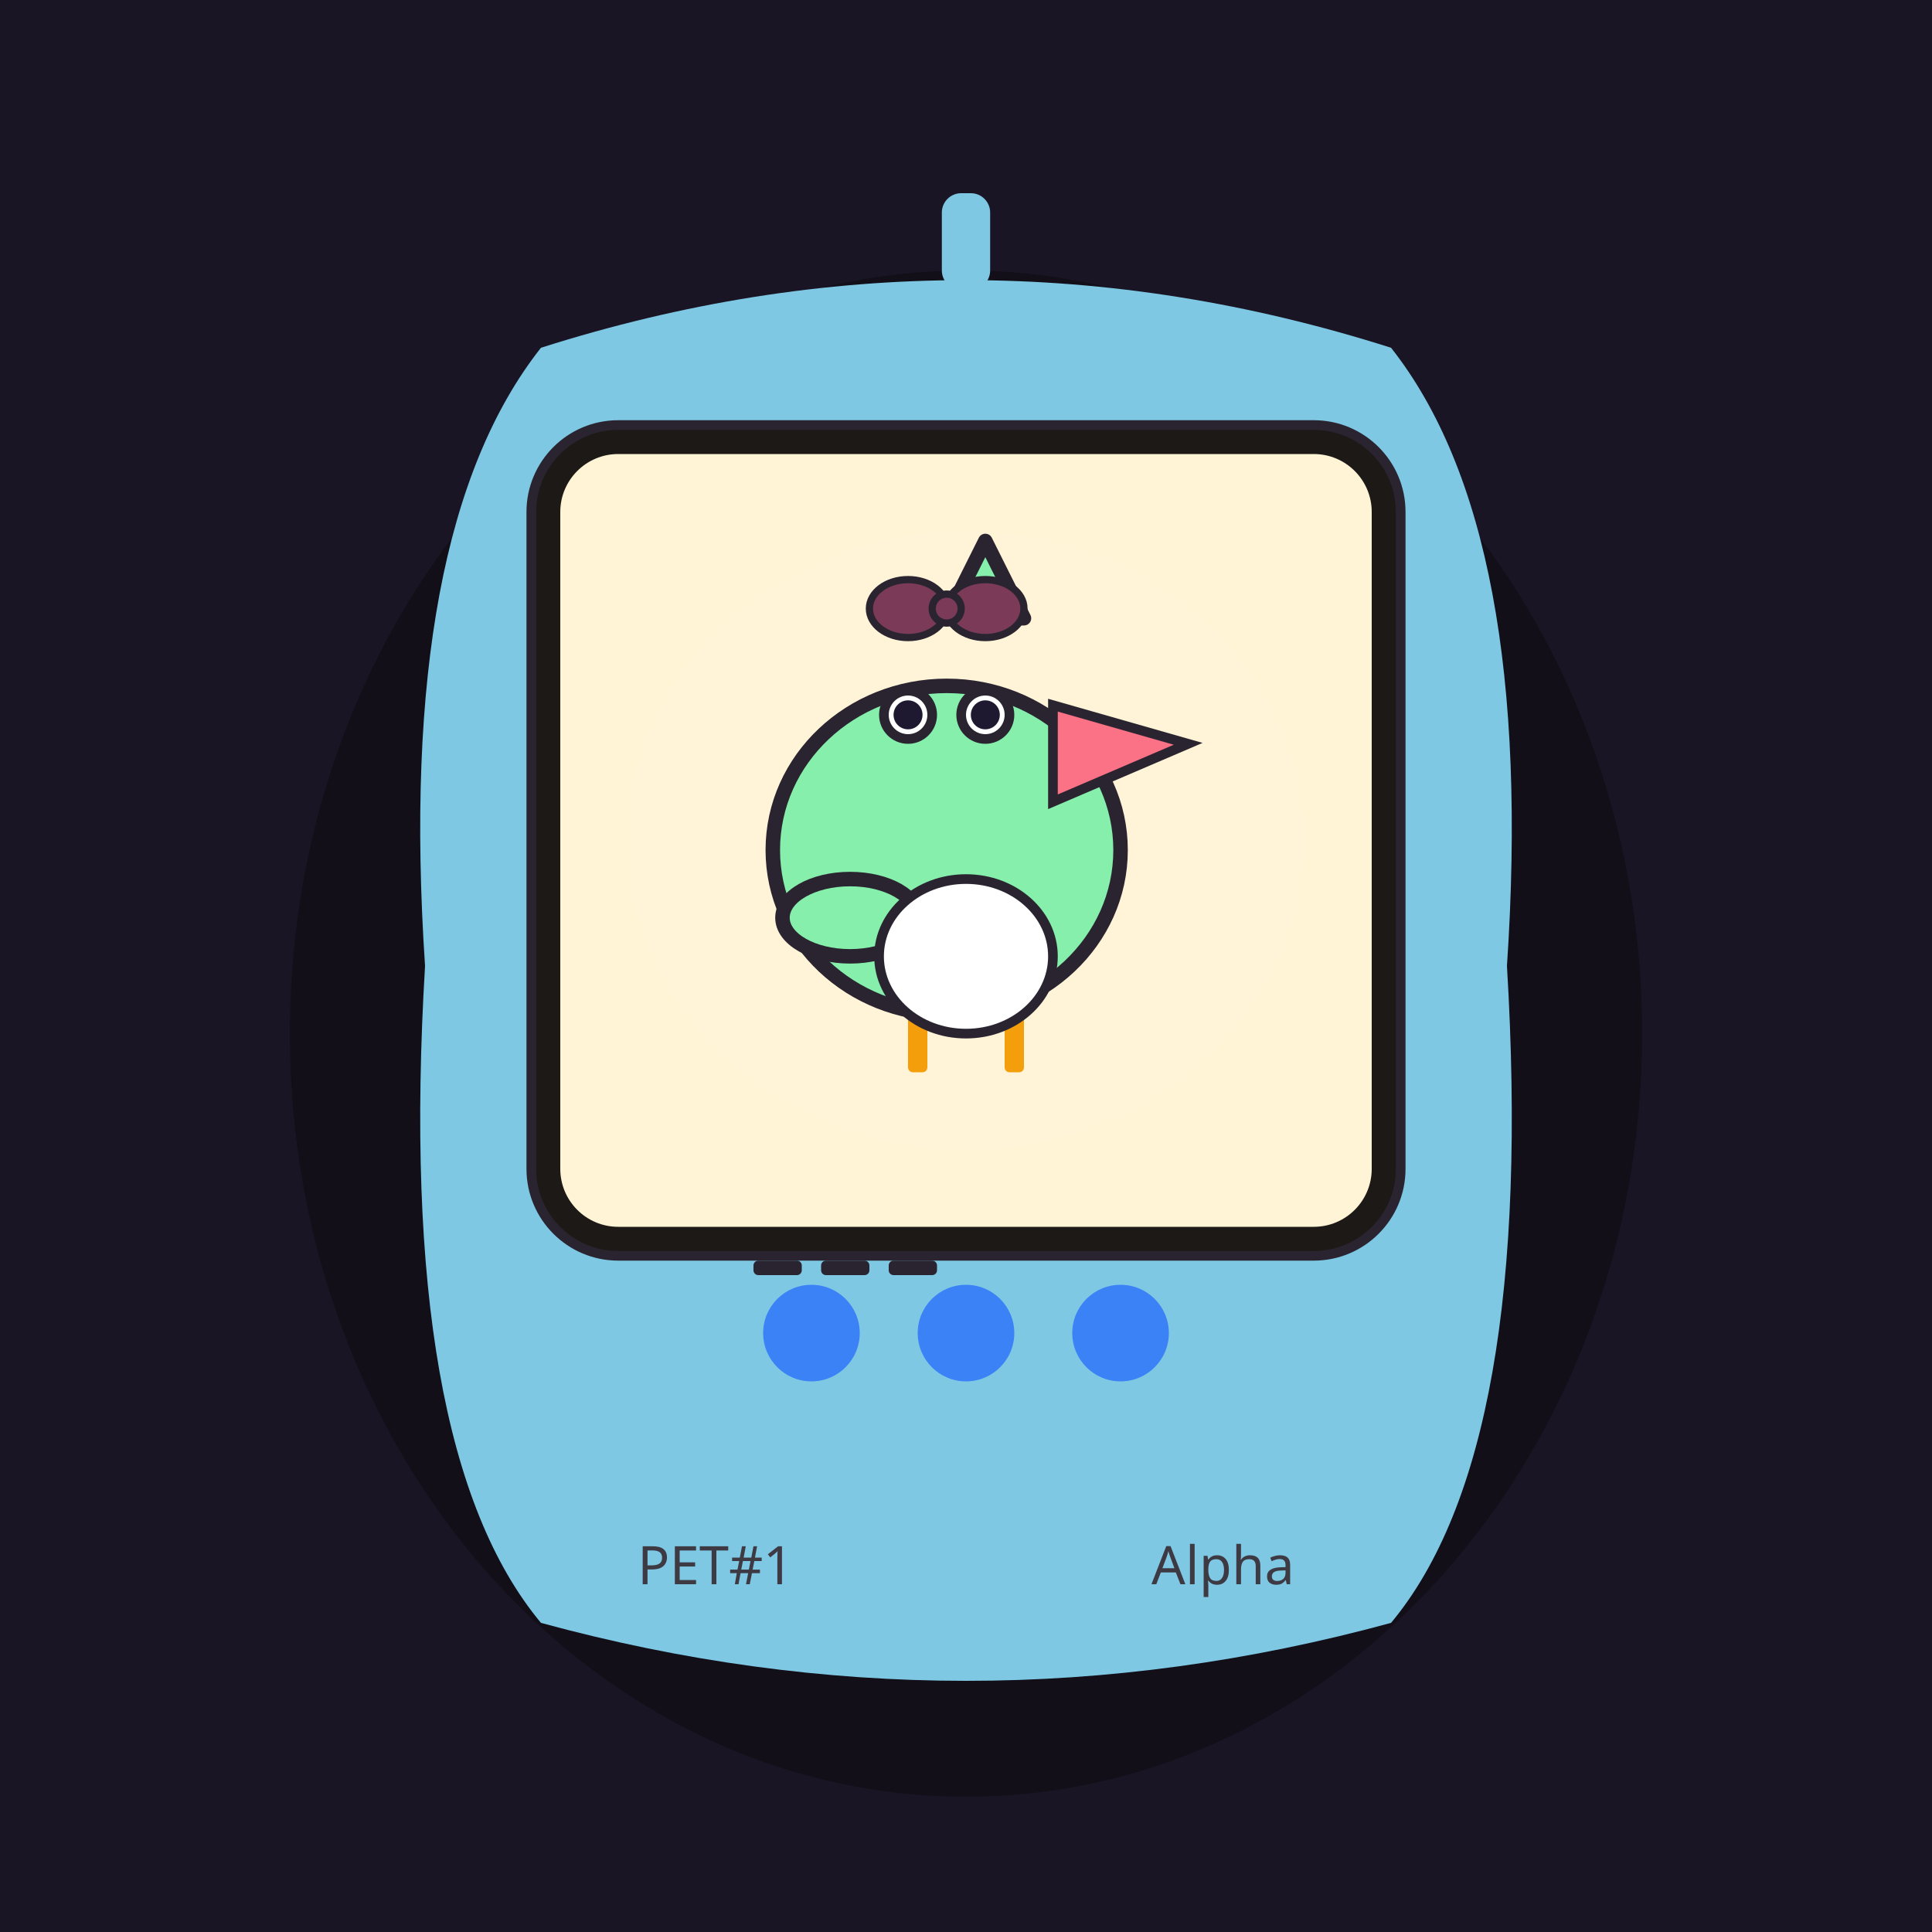
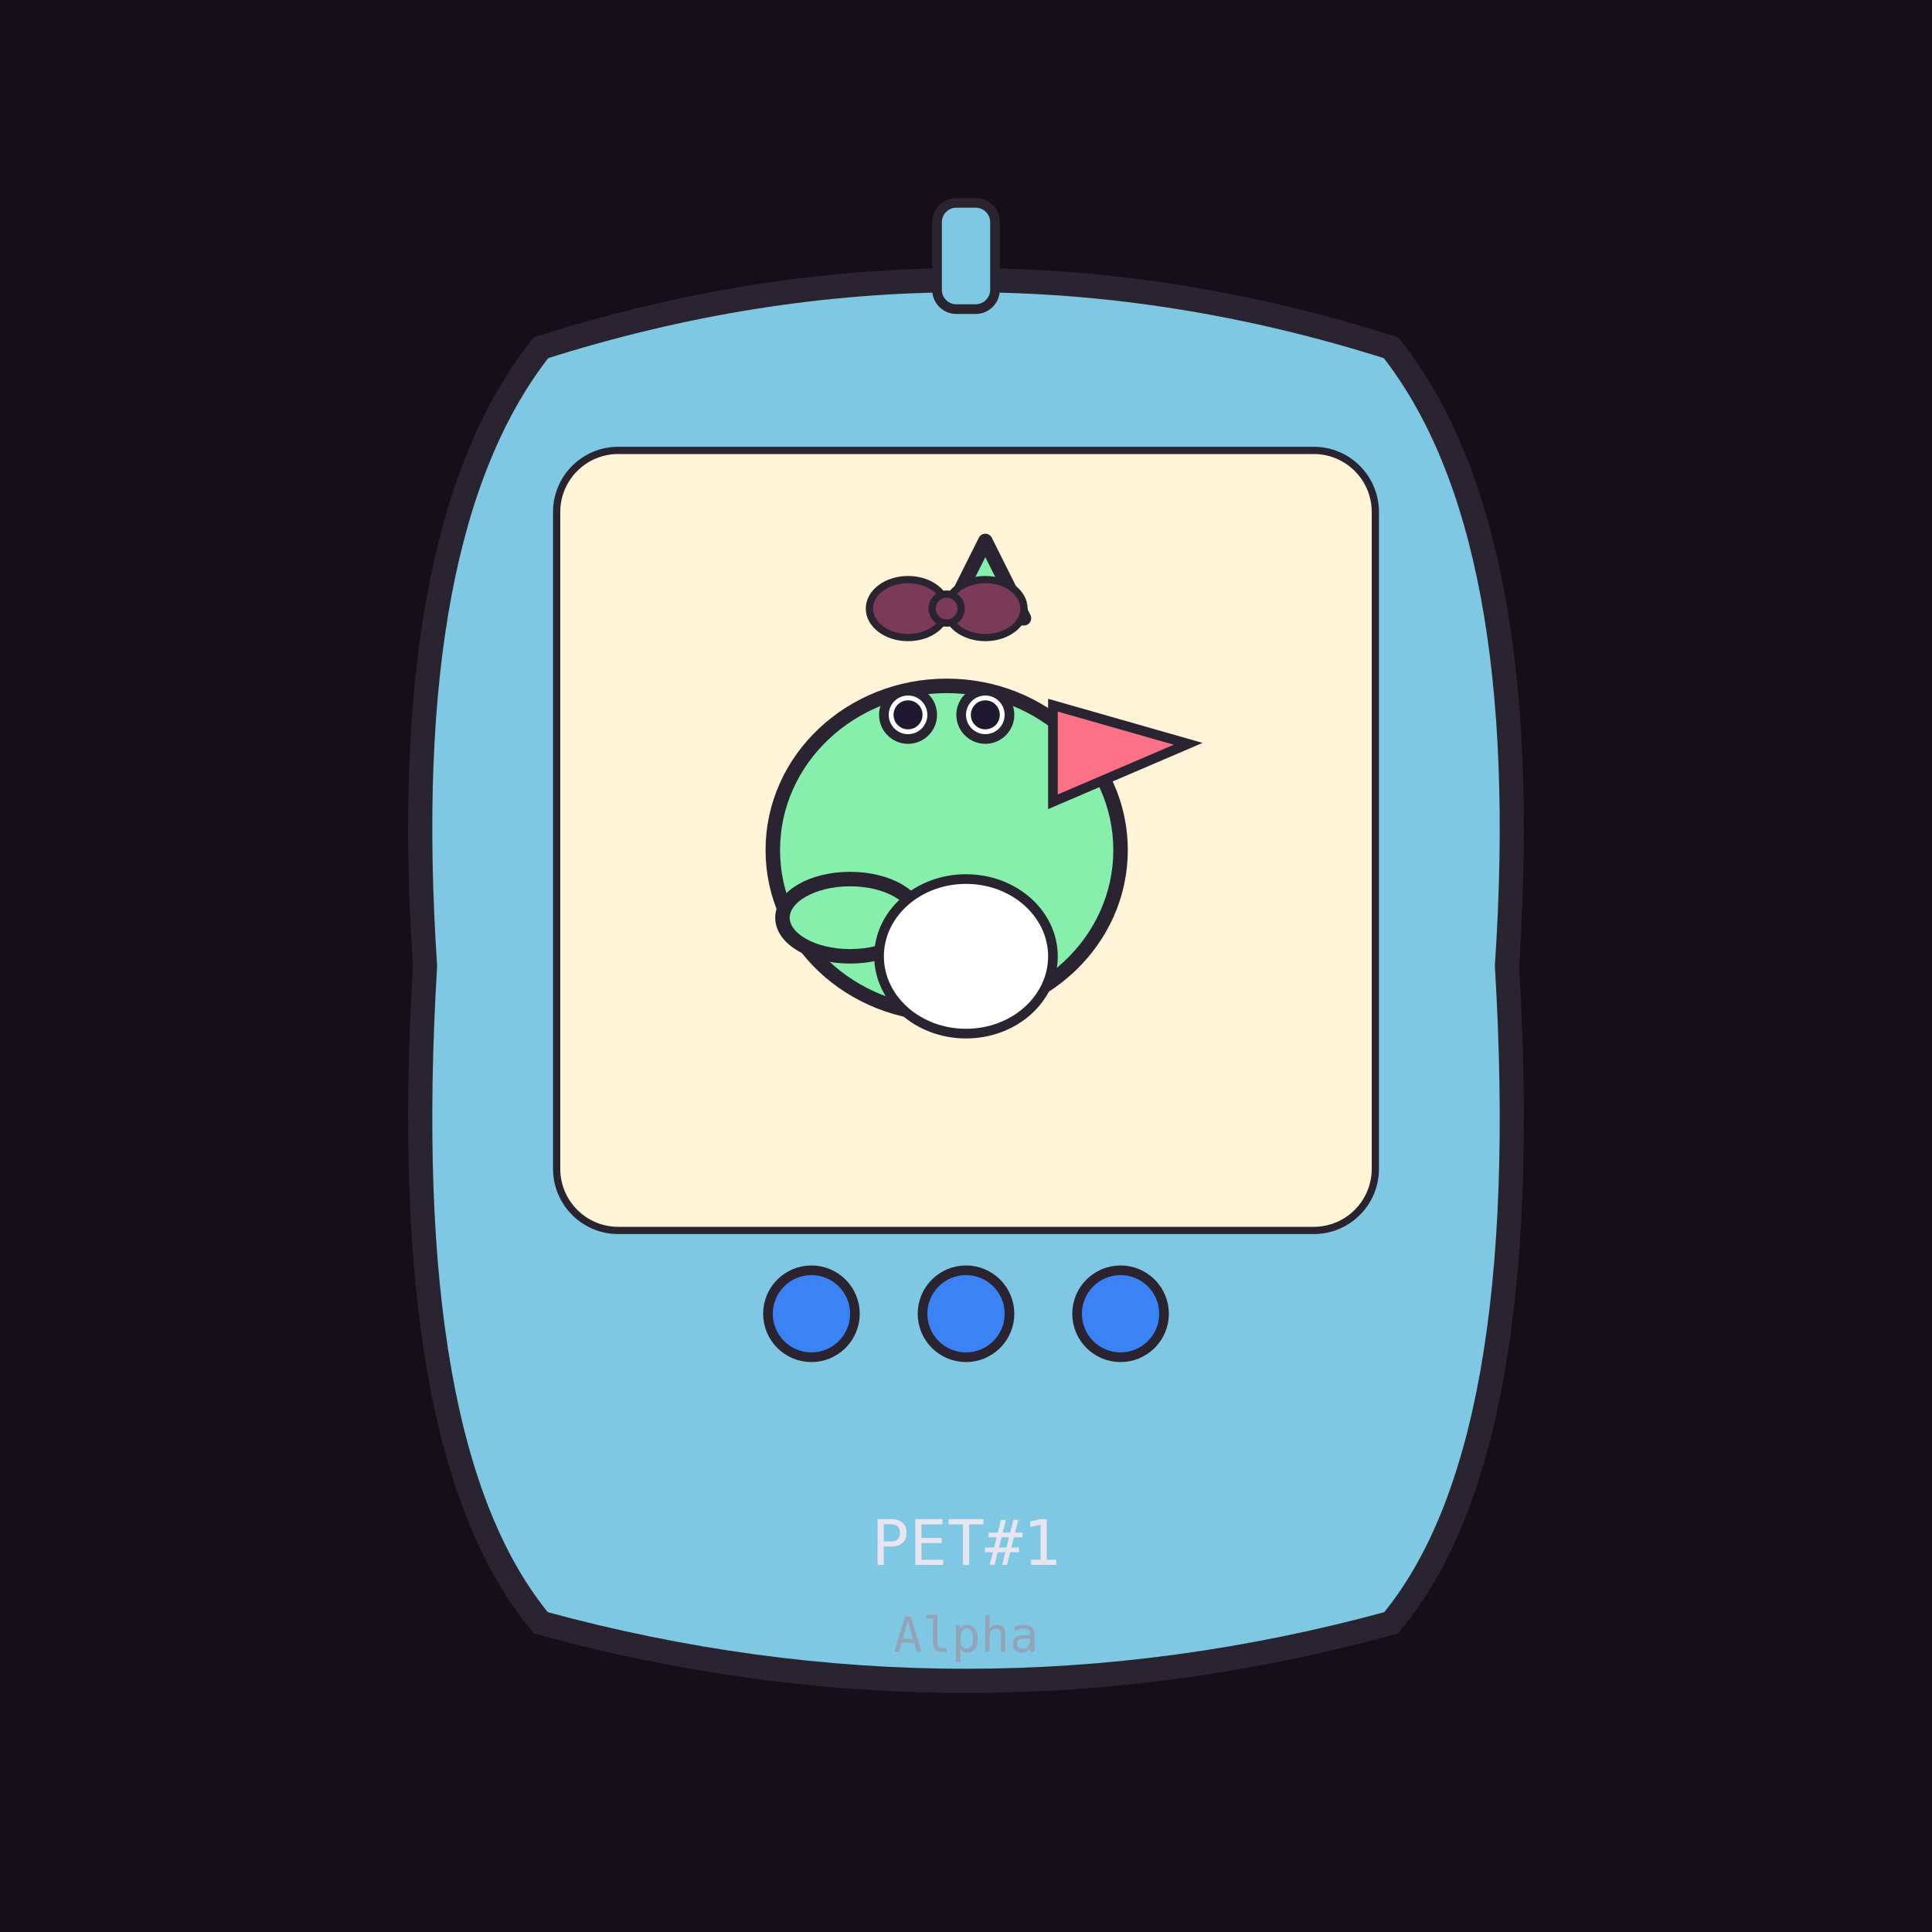
<svg xmlns="http://www.w3.org/2000/svg" viewBox="0 0 400 400">
  <defs>
    <clipPath id="scr">
      <rect x="116" y="94" width="168" height="160" rx="12" />
    </clipPath>
  </defs>
-   <rect width="400" height="400" fill="#1a1524" />
-   <ellipse cx="200" cy="214" rx="140" ry="158" fill="#000" fill-opacity=".3" />
-   <path fill="#7ec8e3" d="M112 72 Q200 44 288 72 Q318 110 312 200 Q318 300 288 336 Q200 360 112 336 Q82 300 88 200 Q82 110 112 72 Z" />
-   <rect x="195" y="40" width="10" height="20" rx="4" fill="#7ec8e3" />
-   <rect x="110" y="88" width="180" height="172" rx="18" fill="#1c1916" stroke="#2a2430" stroke-width="2" />
-   <rect data-spk="1" x="156" y="261" width="10" height="3" rx="1" fill="#2a2430" />
-   <rect data-spk="1" x="170" y="261" width="10" height="3" rx="1" fill="#2a2430" />
-   <rect data-spk="1" x="184" y="261" width="10" height="3" rx="1" fill="#2a2430" />
-   <circle cx="168" cy="276" r="10" fill="#3b82f6" />
-   <circle cx="200" cy="276" r="10" fill="#3b82f6" />
-   <circle cx="232" cy="276" r="10" fill="#3b82f6" />
-   <text data-foot="1" x="132" y="328" text-anchor="start" fill="#3d3a44" font-size="11" font-family="sans-serif">PET#1</text>
-   <text data-gen="1" x="268" y="328" text-anchor="end" fill="#3d3a44" font-size="11" font-family="sans-serif">Alpha</text>
+   <rect width="400" height="400" fill="#141018" />
+   <path fill="#7ec8e3" stroke="#2a2430" stroke-width="5" d="M112 72 Q200 44 288 72 Q318 110 312 200 Q318 300 288 336 Q200 360 112 336 Q82 300 88 200 Q82 110 112 72 Z" />
+   <rect x="194" y="42" width="12" height="22" rx="4" fill="#7ec8e3" stroke="#2a2430" stroke-width="2" />
+   <rect x="116" y="94" width="168" height="160" rx="12" fill="#0c0a10" stroke="#2a2430" stroke-width="3" />
+   <circle cx="168" cy="272" r="9" fill="#3b82f6" stroke="#2a2430" stroke-width="2" />
+   <circle cx="200" cy="272" r="9" fill="#3b82f6" stroke="#2a2430" stroke-width="2" />
+   <circle cx="232" cy="272" r="9" fill="#3b82f6" stroke="#2a2430" stroke-width="2" />
+   <text x="200" y="324" text-anchor="middle" fill="#e8e4f0" font-size="13" font-family="monospace">PET#1</text>
+   <text x="200" y="342" text-anchor="middle" fill="#94a3b8" font-size="10" font-family="monospace">Alpha</text>
  <g clip-path="url(#scr)">
    <g>
      <rect x="116" y="94" width="168" height="160" fill="#fff4d6" />
      <ellipse cx="200" cy="174" rx="70" ry="64" fill="#fff" fill-opacity=".04">
        <animate attributeName="fill-opacity" values=".04;.12;.04" dur="2.8s" repeatCount="indefinite" />
      </ellipse>
      <g>
        <ellipse cx="196" cy="176" rx="36" ry="34" fill="#86efac" stroke="#2a2430" stroke-width="3" stroke-linejoin="round" />
        <polygon points="196,128 204,112 212,128" fill="#86efac" stroke="#2a2430" stroke-width="3" stroke-linejoin="round" />
        <ellipse cx="176" cy="190" rx="14" ry="8" fill="#86efac" stroke="#2a2430" stroke-width="3" stroke-linejoin="round" />
-         <rect x="188" y="208" width="4" height="14" rx="1" fill="#f59e0b" />
-         <rect x="208" y="208" width="4" height="14" rx="1" fill="#f59e0b" />
      </g>
      <ellipse data-belly="1" cx="200" cy="198" rx="18" ry="16" fill="#ffffff" stroke="#2a2430" stroke-width="2" />
      <g data-face="1" data-sp="6" data-cx="196" data-ey="148" data-gap="8">
        <g data-eyes="0" data-kind="0">
          <circle cx="188" cy="148" r="5" fill="#fff" stroke="#2a2430" stroke-width="2" />
          <circle cx="188" cy="148" r="3" fill="#1e1930">
            <animate attributeName="opacity" values="1;1;1;.2;1" dur="3.2s" repeatCount="indefinite" />
          </circle>
          <circle cx="204" cy="148" r="5" fill="#fff" stroke="#2a2430" stroke-width="2" />
          <circle cx="204" cy="148" r="3" fill="#1e1930">
            <animate attributeName="opacity" values="1;1;1;.2;1" dur="3.2s" repeatCount="indefinite" />
          </circle>
        </g>
        <polygon data-beak="1" points="218,146 246,154 218,166" fill="#fb7185" stroke="#2a2430" stroke-width="2" />
      </g>
      <g data-acc="1" fill="#7a3a58" stroke="#2a2430" stroke-width="1.5">
        <ellipse cx="188" cy="126" rx="8" ry="6" />
        <ellipse cx="204" cy="126" rx="8" ry="6" />
        <circle cx="196" cy="126" r="3" />
      </g>
      <animateTransform attributeName="transform" type="translate" values="0 0;1 -1;-1 1;0 0" dur="9s" repeatCount="indefinite" />
    </g>
  </g>
</svg>
